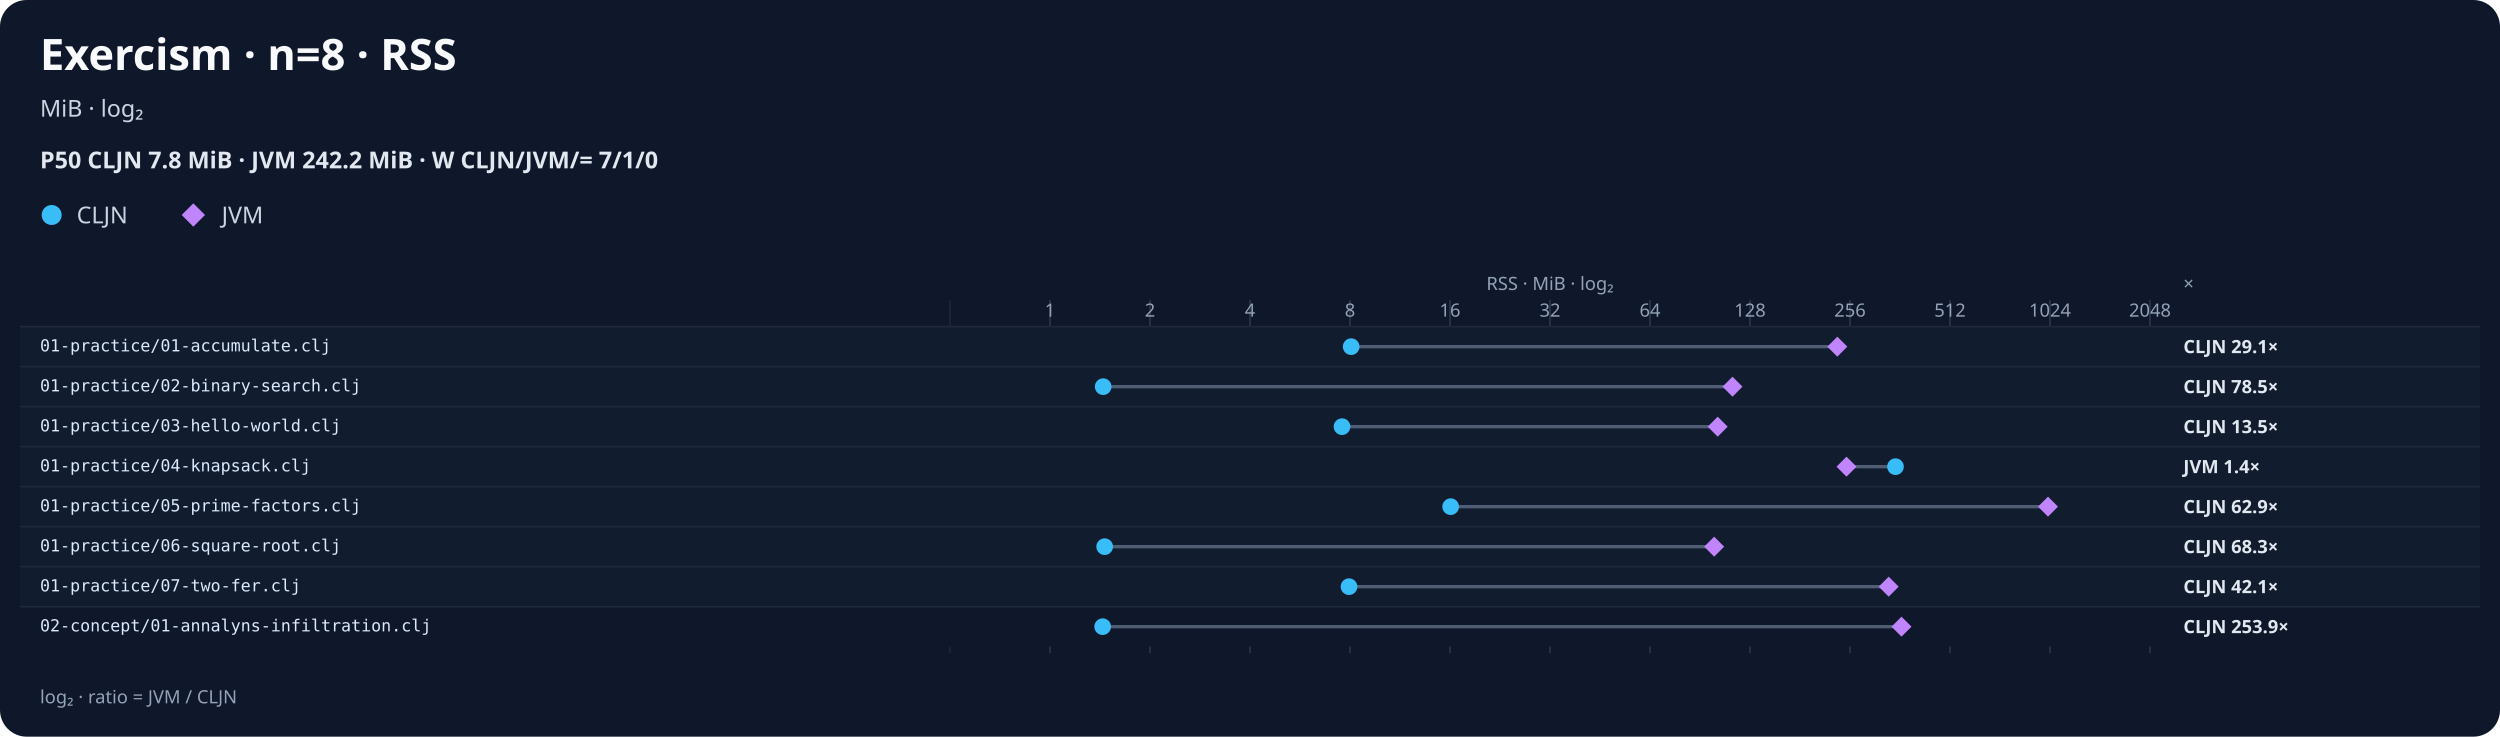
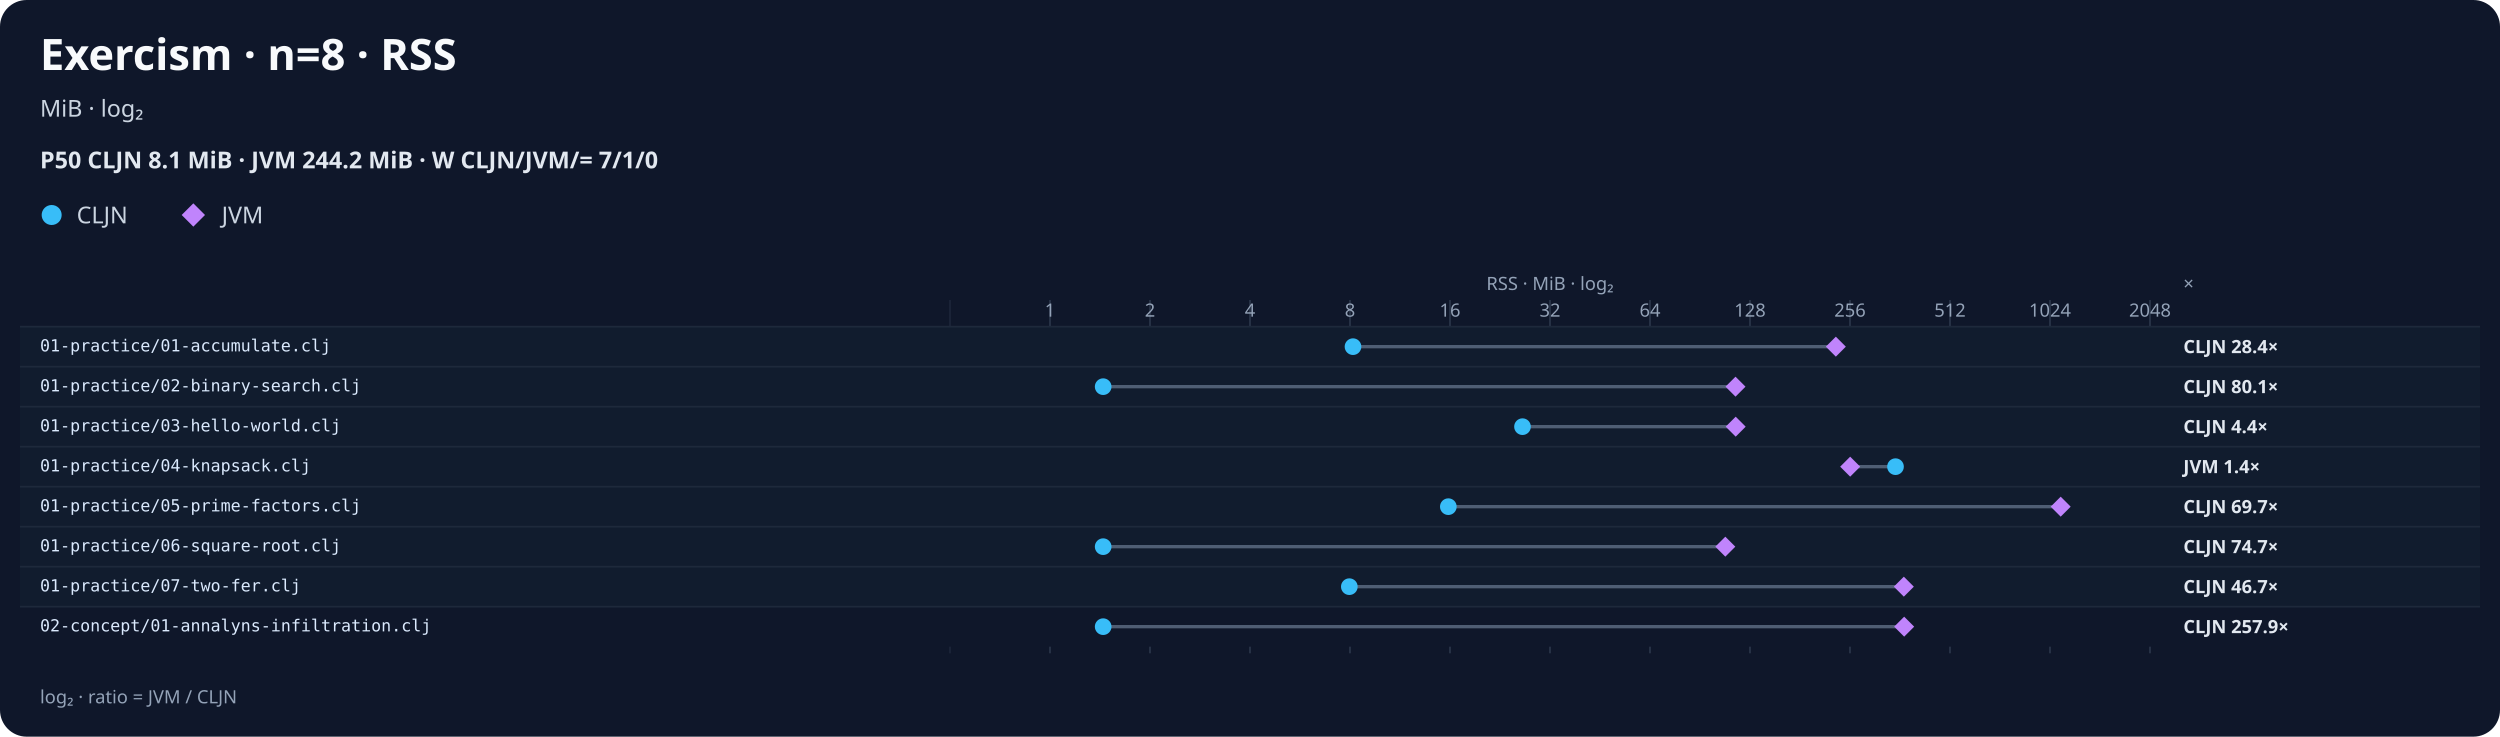
<svg xmlns="http://www.w3.org/2000/svg" width="1500" height="442" viewBox="0 0 1500 442" role="img" aria-labelledby="chart-title chart-desc">
  <style>
.title { fill: #f8fafc; font: 700 26px system-ui, sans-serif; }
.subtitle { fill: #cbd5e1; font: 14px system-ui, sans-serif; }
.summary { fill: #e2e8f0; font: 600 14px system-ui, sans-serif; }
.label { fill: #dbeafe; font: 10px ui-monospace, SFMono-Regular, Consolas, monospace; }
.value { fill: #e2e8f0; font: 600 11px system-ui, sans-serif; }
.axis { fill: #94a3b8; font: 11px system-ui, sans-serif; }
.footer { fill: #94a3b8; font: 11px system-ui, sans-serif; }
</style>
  <rect width="1500" height="442" rx="16" fill="#0f172a" />
  <text x="24" y="42" class="title">Exercism · n=8 · RSS</text>
  <text x="24" y="70" class="subtitle">MiB · log₂</text>
-   <text x="24" y="101" class="summary">P50 CLJN 7.8 MiB · JVM 242.2 MiB · W CLJN/JVM/= 7/1/0</text>
+   <text x="24" y="101" class="summary">P50 CLJN 8.1 MiB · JVM 244.2 MiB · W CLJN/JVM/= 7/1/0</text>
  <circle cx="31" cy="129" r="6" fill="#38bdf8" />
  <text x="46" y="134" class="subtitle">CLJN</text>
  <path d="M 116 122 L 123 129 L 116 136 L 109 129 Z" fill="#c084fc" />
  <text x="133" y="134" class="subtitle">JVM</text>
  <text x="930" y="174" class="axis" text-anchor="middle">RSS · MiB · log₂</text>
  <text x="1310" y="174" class="axis">×</text>
  <line x1="570.0" y1="180" x2="570.0" y2="392" stroke="#334155" opacity="0.35" />
  <line x1="630.0" y1="180" x2="630.0" y2="392" stroke="#334155" opacity="0.75" />
  <text x="630.0" y="190" class="axis" text-anchor="middle">1</text>
  <line x1="690.0" y1="180" x2="690.0" y2="392" stroke="#334155" opacity="0.75" />
  <text x="690.0" y="190" class="axis" text-anchor="middle">2</text>
  <line x1="750.0" y1="180" x2="750.0" y2="392" stroke="#334155" opacity="0.75" />
  <text x="750.0" y="190" class="axis" text-anchor="middle">4</text>
  <line x1="810.0" y1="180" x2="810.0" y2="392" stroke="#334155" opacity="0.75" />
  <text x="810.0" y="190" class="axis" text-anchor="middle">8</text>
  <line x1="870.0" y1="180" x2="870.0" y2="392" stroke="#334155" opacity="0.75" />
  <text x="870.0" y="190" class="axis" text-anchor="middle">16</text>
  <line x1="930.0" y1="180" x2="930.0" y2="392" stroke="#334155" opacity="0.75" />
  <text x="930.0" y="190" class="axis" text-anchor="middle">32</text>
  <line x1="990.0" y1="180" x2="990.0" y2="392" stroke="#334155" opacity="0.75" />
  <text x="990.0" y="190" class="axis" text-anchor="middle">64</text>
  <line x1="1050.0" y1="180" x2="1050.0" y2="392" stroke="#334155" opacity="0.75" />
  <text x="1050.0" y="190" class="axis" text-anchor="middle">128</text>
  <line x1="1110.0" y1="180" x2="1110.0" y2="392" stroke="#334155" opacity="0.75" />
  <text x="1110.0" y="190" class="axis" text-anchor="middle">256</text>
  <line x1="1170.0" y1="180" x2="1170.0" y2="392" stroke="#334155" opacity="0.75" />
  <text x="1170.0" y="190" class="axis" text-anchor="middle">512</text>
  <line x1="1230.0" y1="180" x2="1230.0" y2="392" stroke="#334155" opacity="0.75" />
  <text x="1230.0" y="190" class="axis" text-anchor="middle">1024</text>
  <line x1="1290.0" y1="180" x2="1290.0" y2="392" stroke="#334155" opacity="0.75" />
  <text x="1290.0" y="190" class="axis" text-anchor="middle">2048</text>
  <rect x="12" y="196" width="1476" height="24" fill="#111c2e" />
  <line x1="12" y1="196" x2="1488" y2="196" stroke="#1e293b" />
  <text x="24" y="208.0" class="label" dominant-baseline="middle">01-practice/01-accumulate.clj</text>
-   <line x1="810.7" y1="208.0" x2="1102.4" y2="208.0" stroke="#64748b" stroke-width="2" opacity="0.75" />
-   <circle cx="810.7" cy="208.0" r="5" fill="#38bdf8" />
-   <path d="M 1102.4 202.0 L 1108.4 208.0 L 1102.4 214.0 L 1096.4 208.0 Z" fill="#c084fc" />
-   <text x="1310" y="208.0" class="value" dominant-baseline="middle">CLJN 29.1×</text>
+   <line x1="811.8" y1="208.0" x2="1101.5" y2="208.0" stroke="#64748b" stroke-width="2" opacity="0.75" />
+   <circle cx="811.8" cy="208.0" r="5" fill="#38bdf8" />
+   <path d="M 1101.5 202.0 L 1107.5 208.0 L 1101.5 214.0 L 1095.5 208.0 Z" fill="#c084fc" />
+   <text x="1310" y="208.0" class="value" dominant-baseline="middle">CLJN 28.4×</text>
  <rect x="12" y="220" width="1476" height="24" fill="#111c2e" />
  <line x1="12" y1="220" x2="1488" y2="220" stroke="#1e293b" />
  <text x="24" y="232.0" class="label" dominant-baseline="middle">01-practice/02-binary-search.clj</text>
-   <line x1="661.9" y1="232.0" x2="1039.5" y2="232.0" stroke="#64748b" stroke-width="2" opacity="0.75" />
+   <line x1="661.9" y1="232.0" x2="1041.3" y2="232.0" stroke="#64748b" stroke-width="2" opacity="0.75" />
  <circle cx="661.9" cy="232.0" r="5" fill="#38bdf8" />
-   <path d="M 1039.5 226.0 L 1045.5 232.0 L 1039.5 238.0 L 1033.5 232.0 Z" fill="#c084fc" />
-   <text x="1310" y="232.0" class="value" dominant-baseline="middle">CLJN 78.5×</text>
+   <path d="M 1041.3 226.0 L 1047.3 232.0 L 1041.3 238.0 L 1035.3 232.0 Z" fill="#c084fc" />
+   <text x="1310" y="232.0" class="value" dominant-baseline="middle">CLJN 80.1×</text>
  <rect x="12" y="244" width="1476" height="24" fill="#111c2e" />
  <line x1="12" y1="244" x2="1488" y2="244" stroke="#1e293b" />
  <text x="24" y="256.0" class="label" dominant-baseline="middle">01-practice/03-hello-world.clj</text>
-   <line x1="805.2" y1="256.0" x2="1030.6" y2="256.0" stroke="#64748b" stroke-width="2" opacity="0.75" />
-   <circle cx="805.2" cy="256.0" r="5" fill="#38bdf8" />
-   <path d="M 1030.6 250.0 L 1036.6 256.0 L 1030.6 262.0 L 1024.6 256.0 Z" fill="#c084fc" />
-   <text x="1310" y="256.0" class="value" dominant-baseline="middle">CLJN 13.5×</text>
+   <line x1="913.5" y1="256.0" x2="1041.4" y2="256.0" stroke="#64748b" stroke-width="2" opacity="0.75" />
+   <circle cx="913.5" cy="256.0" r="5" fill="#38bdf8" />
+   <path d="M 1041.4 250.0 L 1047.4 256.0 L 1041.4 262.0 L 1035.4 256.0 Z" fill="#c084fc" />
+   <text x="1310" y="256.0" class="value" dominant-baseline="middle">CLJN 4.4×</text>
  <rect x="12" y="268" width="1476" height="24" fill="#111c2e" />
  <line x1="12" y1="268" x2="1488" y2="268" stroke="#1e293b" />
  <text x="24" y="280.0" class="label" dominant-baseline="middle">01-practice/04-knapsack.clj</text>
-   <line x1="1137.3" y1="280.0" x2="1107.9" y2="280.0" stroke="#64748b" stroke-width="2" opacity="0.75" />
+   <line x1="1137.3" y1="280.0" x2="1110.1" y2="280.0" stroke="#64748b" stroke-width="2" opacity="0.75" />
  <circle cx="1137.3" cy="280.0" r="5" fill="#38bdf8" />
-   <path d="M 1107.9 274.0 L 1113.9 280.0 L 1107.9 286.0 L 1101.9 280.0 Z" fill="#c084fc" />
+   <path d="M 1110.1 274.0 L 1116.1 280.0 L 1110.1 286.0 L 1104.1 280.0 Z" fill="#c084fc" />
  <text x="1310" y="280.0" class="value" dominant-baseline="middle">JVM 1.4×</text>
  <rect x="12" y="292" width="1476" height="24" fill="#111c2e" />
  <line x1="12" y1="292" x2="1488" y2="292" stroke="#1e293b" />
  <text x="24" y="304.0" class="label" dominant-baseline="middle">01-practice/05-prime-factors.clj</text>
-   <line x1="870.4" y1="304.0" x2="1228.8" y2="304.0" stroke="#64748b" stroke-width="2" opacity="0.75" />
-   <circle cx="870.4" cy="304.0" r="5" fill="#38bdf8" />
-   <path d="M 1228.8 298.0 L 1234.8 304.0 L 1228.8 310.0 L 1222.8 304.0 Z" fill="#c084fc" />
-   <text x="1310" y="304.0" class="value" dominant-baseline="middle">CLJN 62.9×</text>
+   <line x1="869.0" y1="304.0" x2="1236.4" y2="304.0" stroke="#64748b" stroke-width="2" opacity="0.75" />
+   <circle cx="869.0" cy="304.0" r="5" fill="#38bdf8" />
+   <path d="M 1236.4 298.0 L 1242.4 304.0 L 1236.4 310.0 L 1230.4 304.0 Z" fill="#c084fc" />
+   <text x="1310" y="304.0" class="value" dominant-baseline="middle">CLJN 69.7×</text>
  <rect x="12" y="316" width="1476" height="24" fill="#111c2e" />
  <line x1="12" y1="316" x2="1488" y2="316" stroke="#1e293b" />
  <text x="24" y="328.0" class="label" dominant-baseline="middle">01-practice/06-square-root.clj</text>
-   <line x1="662.8" y1="328.0" x2="1028.5" y2="328.0" stroke="#64748b" stroke-width="2" opacity="0.75" />
-   <circle cx="662.8" cy="328.0" r="5" fill="#38bdf8" />
-   <path d="M 1028.5 322.0 L 1034.5 328.0 L 1028.5 334.0 L 1022.5 328.0 Z" fill="#c084fc" />
-   <text x="1310" y="328.0" class="value" dominant-baseline="middle">CLJN 68.3×</text>
+   <line x1="661.9" y1="328.0" x2="1035.2" y2="328.0" stroke="#64748b" stroke-width="2" opacity="0.75" />
+   <circle cx="661.9" cy="328.0" r="5" fill="#38bdf8" />
+   <path d="M 1035.2 322.0 L 1041.2 328.0 L 1035.2 334.0 L 1029.2 328.0 Z" fill="#c084fc" />
+   <text x="1310" y="328.0" class="value" dominant-baseline="middle">CLJN 74.7×</text>
  <rect x="12" y="340" width="1476" height="24" fill="#111c2e" />
  <line x1="12" y1="340" x2="1488" y2="340" stroke="#1e293b" />
  <text x="24" y="352.0" class="label" dominant-baseline="middle">01-practice/07-two-fer.clj</text>
-   <line x1="809.4" y1="352.0" x2="1133.2" y2="352.0" stroke="#64748b" stroke-width="2" opacity="0.75" />
-   <circle cx="809.4" cy="352.0" r="5" fill="#38bdf8" />
-   <path d="M 1133.2 346.0 L 1139.2 352.0 L 1133.2 358.0 L 1127.2 352.0 Z" fill="#c084fc" />
-   <text x="1310" y="352.0" class="value" dominant-baseline="middle">CLJN 42.1×</text>
+   <line x1="809.6" y1="352.0" x2="1142.3" y2="352.0" stroke="#64748b" stroke-width="2" opacity="0.75" />
+   <circle cx="809.6" cy="352.0" r="5" fill="#38bdf8" />
+   <path d="M 1142.3 346.0 L 1148.3 352.0 L 1142.3 358.0 L 1136.3 352.0 Z" fill="#c084fc" />
+   <text x="1310" y="352.0" class="value" dominant-baseline="middle">CLJN 46.7×</text>
  <rect x="12" y="364" width="1476" height="24" fill="#0f172a" />
  <line x1="12" y1="364" x2="1488" y2="364" stroke="#1e293b" />
  <text x="24" y="376.0" class="label" dominant-baseline="middle">02-concept/01-annalyns-infiltration.clj</text>
-   <line x1="661.6" y1="376.0" x2="1140.9" y2="376.0" stroke="#64748b" stroke-width="2" opacity="0.75" />
-   <circle cx="661.6" cy="376.0" r="5" fill="#38bdf8" />
-   <path d="M 1140.9 370.0 L 1146.9 376.0 L 1140.9 382.0 L 1134.9 376.0 Z" fill="#c084fc" />
-   <text x="1310" y="376.0" class="value" dominant-baseline="middle">CLJN 253.9×</text>
+   <line x1="661.9" y1="376.0" x2="1142.5" y2="376.0" stroke="#64748b" stroke-width="2" opacity="0.75" />
+   <circle cx="661.9" cy="376.0" r="5" fill="#38bdf8" />
+   <path d="M 1142.5 370.0 L 1148.5 376.0 L 1142.5 382.0 L 1136.5 376.0 Z" fill="#c084fc" />
+   <text x="1310" y="376.0" class="value" dominant-baseline="middle">CLJN 257.9×</text>
  <text x="24" y="422" class="footer">log₂ · ratio = JVM / CLJN</text>
</svg>
